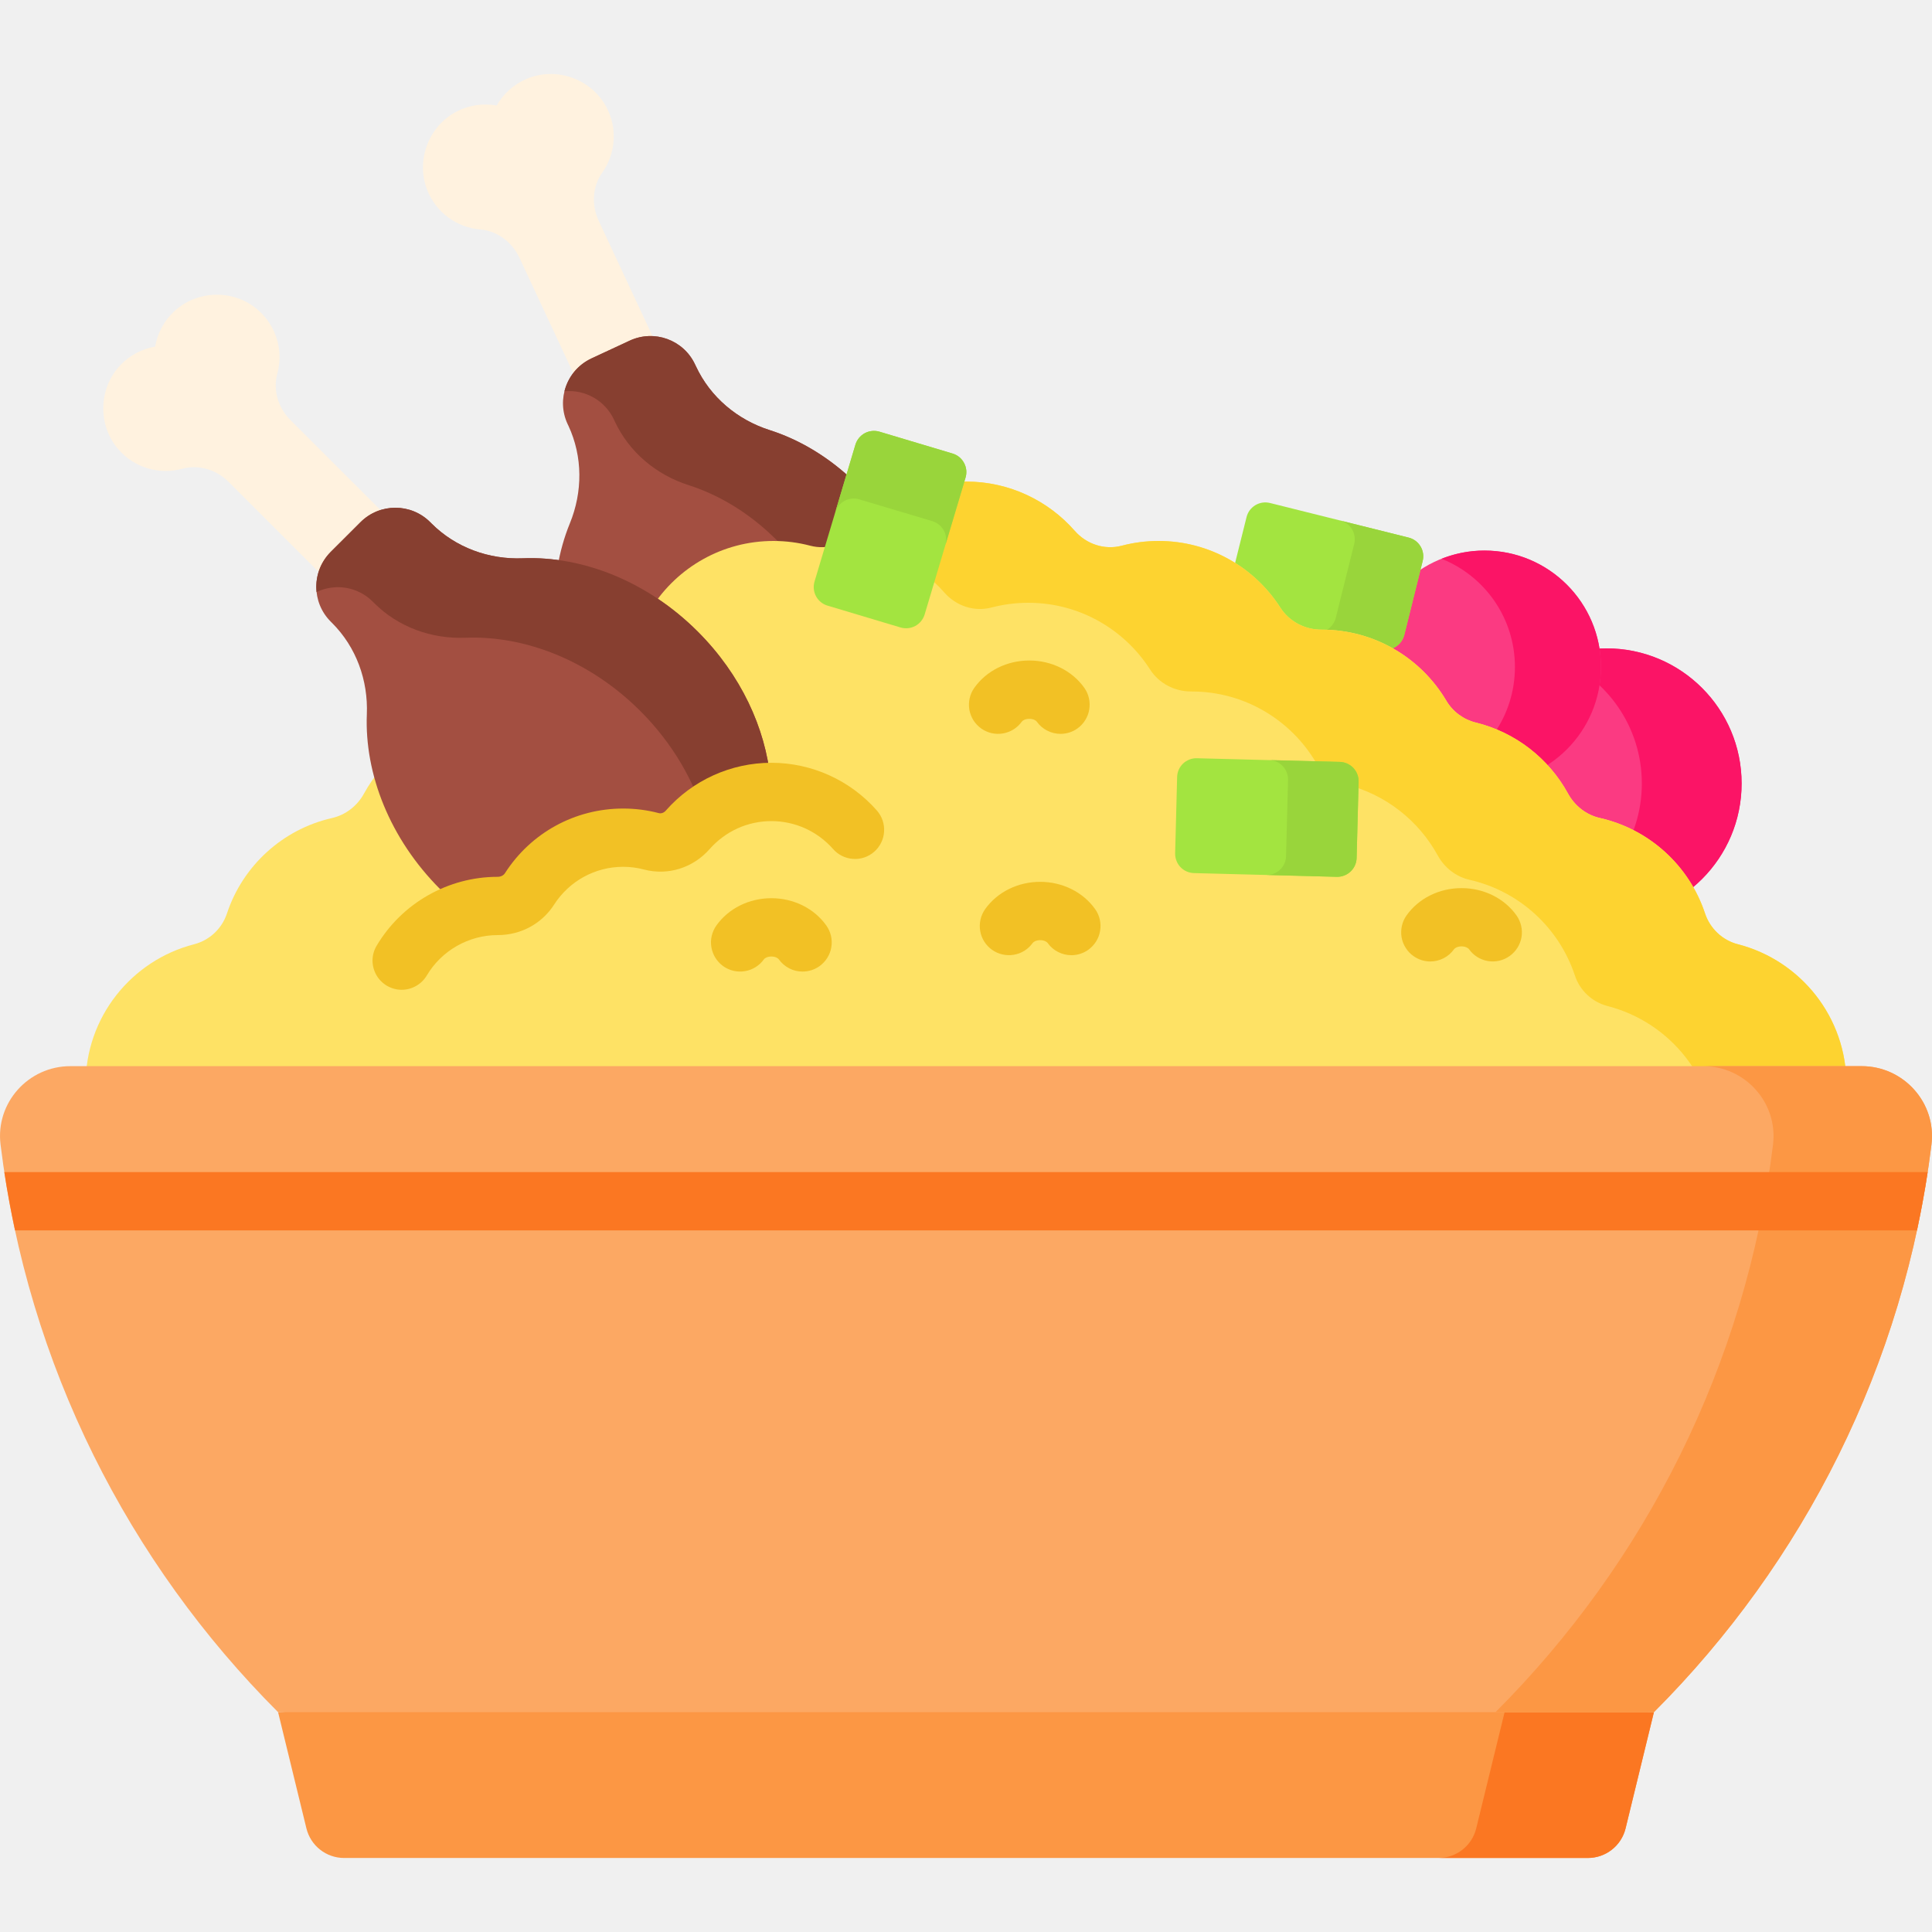
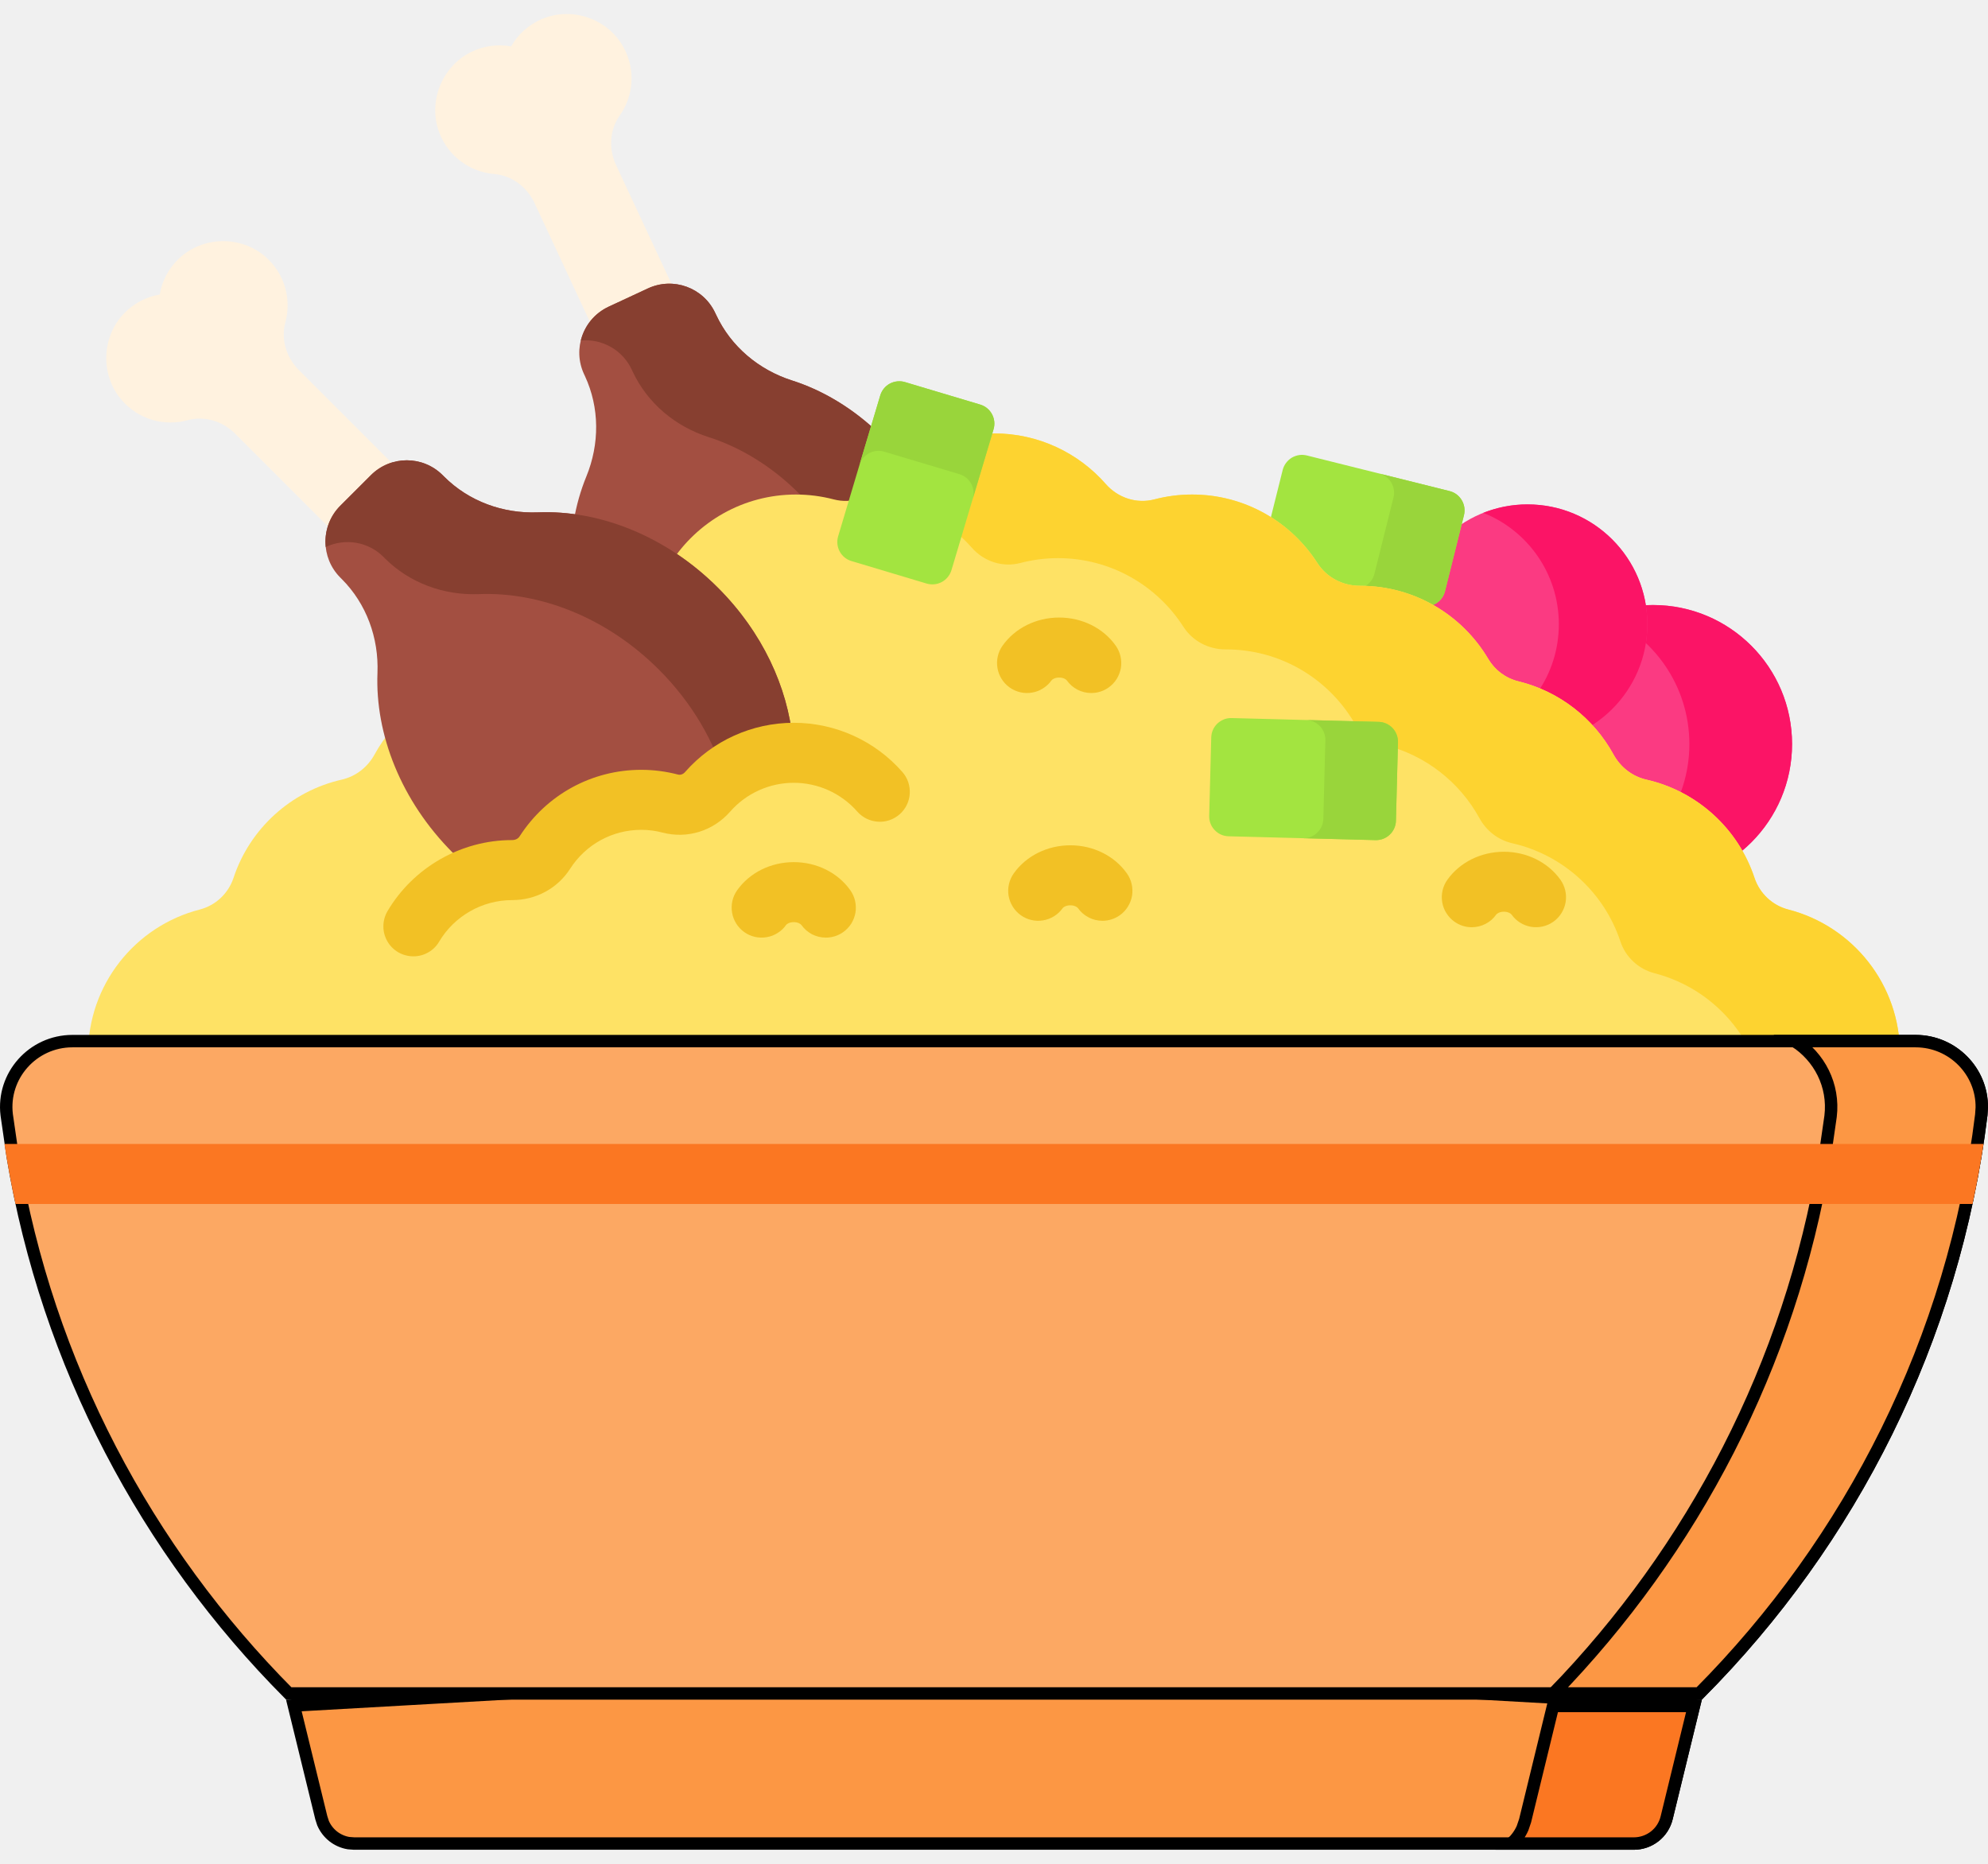
- <svg xmlns="http://www.w3.org/2000/svg" width="32" height="32" viewBox="0 0 32 32" fill="none">
-   <g clip-path="url(#clip0_813_184)">
-     <path d="M4.606 28.359L5.075 30.283C5.109 30.423 5.189 30.548 5.303 30.637C5.416 30.726 5.556 30.774 5.7 30.774H26.299C26.596 30.774 26.855 30.571 26.925 30.283L27.394 28.359L16 27.715L4.606 28.359Z" fill="#FC9744" />
-     <path d="M27.394 28.359L26.925 30.283C26.891 30.423 26.811 30.548 26.697 30.637C26.584 30.726 26.444 30.774 26.299 30.774H23.826C24.123 30.774 24.381 30.571 24.451 30.283L24.921 28.359H27.394Z" fill="#FB7722" />
-     <path d="M26.608 15.215C27.844 15.215 28.846 14.213 28.846 12.977C28.846 11.741 27.844 10.739 26.608 10.739C25.372 10.739 24.37 11.741 24.37 12.977C24.37 14.213 25.372 15.215 26.608 15.215Z" fill="#FB3A82" />
-     <path d="M28.847 12.977C28.847 14.213 27.844 15.215 26.609 15.215C26.317 15.215 26.038 15.159 25.782 15.057C26.609 14.728 27.194 13.92 27.194 12.977C27.194 12.033 26.609 11.225 25.782 10.897C26.045 10.792 26.326 10.739 26.609 10.739C27.844 10.739 28.847 11.741 28.847 12.977Z" fill="#FB1466" />
-     <path d="M24.588 12.976C25.653 12.976 26.517 12.113 26.517 11.047C26.517 9.982 25.653 9.119 24.588 9.119C23.523 9.119 22.659 9.982 22.659 11.047C22.659 12.113 23.523 12.976 24.588 12.976Z" fill="#FB3A82" />
-     <path d="M26.517 11.048C26.517 12.113 25.653 12.977 24.588 12.977C24.337 12.977 24.096 12.928 23.876 12.84C24.589 12.557 25.092 11.861 25.092 11.048C25.092 10.234 24.589 9.538 23.876 9.255C24.103 9.165 24.344 9.118 24.588 9.119C25.653 9.119 26.517 9.982 26.517 11.048Z" fill="#FB1466" />
-     <path d="M20.341 9.79L20.647 8.564C20.657 8.524 20.675 8.485 20.7 8.451C20.725 8.418 20.757 8.389 20.793 8.367C20.829 8.346 20.869 8.331 20.91 8.325C20.952 8.319 20.994 8.321 21.035 8.331L23.331 8.904C23.372 8.914 23.41 8.932 23.444 8.957C23.478 8.982 23.507 9.014 23.528 9.05C23.55 9.086 23.564 9.126 23.57 9.167C23.577 9.209 23.575 9.251 23.564 9.292L23.259 10.518C23.248 10.559 23.23 10.597 23.205 10.631C23.18 10.665 23.149 10.693 23.113 10.715C23.077 10.736 23.037 10.751 22.995 10.757C22.954 10.763 22.912 10.761 22.871 10.751L20.574 10.178C20.534 10.168 20.495 10.15 20.462 10.125C20.428 10.1 20.399 10.068 20.378 10.032C20.356 9.996 20.342 9.956 20.335 9.915C20.329 9.873 20.331 9.831 20.341 9.79Z" fill="#A3E440" />
-     <path d="M22.871 10.751L21.736 10.468C21.818 10.489 21.905 10.476 21.978 10.432C22.051 10.388 22.103 10.317 22.124 10.235L22.43 9.009C22.45 8.926 22.437 8.839 22.394 8.766C22.35 8.694 22.279 8.641 22.197 8.621L23.331 8.904C23.414 8.924 23.484 8.977 23.528 9.049C23.572 9.122 23.585 9.209 23.564 9.292L23.259 10.518C23.238 10.6 23.186 10.671 23.113 10.715C23.04 10.759 22.953 10.772 22.871 10.751Z" fill="#99D53B" />
-     <path d="M10.035 1.758C9.78 1.297 9.201 1.1 8.717 1.309C8.51 1.398 8.338 1.552 8.227 1.748C8.006 1.707 7.777 1.74 7.576 1.841C7.105 2.077 6.884 2.648 7.073 3.139C7.223 3.528 7.575 3.77 7.956 3.801C8.239 3.825 8.483 4.011 8.603 4.268L10.066 7.404L11.379 6.792L9.916 3.656C9.796 3.398 9.811 3.092 9.974 2.861C10.195 2.548 10.237 2.123 10.035 1.758Z" fill="#FFF2DF" />
-     <path d="M11.527 6.067L11.513 6.038C11.323 5.629 10.837 5.452 10.428 5.643L9.796 5.937C9.388 6.128 9.211 6.614 9.401 7.023L9.415 7.052C9.653 7.563 9.652 8.148 9.438 8.67C9.066 9.581 9.088 10.733 9.589 11.808C10.443 13.638 12.358 14.55 13.869 13.846C15.379 13.142 15.911 11.088 15.058 9.258C14.557 8.183 13.689 7.425 12.752 7.125C12.214 6.954 11.765 6.578 11.527 6.067Z" fill="#A34F41" />
-     <path d="M15.058 9.258C15.911 11.088 15.379 13.142 13.868 13.846C13.741 13.905 13.61 13.954 13.474 13.991C14.215 13.03 14.352 11.537 13.714 10.169C13.213 9.094 12.344 8.336 11.407 8.036C10.87 7.865 10.421 7.49 10.182 6.978L10.169 6.949C10.097 6.796 9.98 6.669 9.833 6.585C9.686 6.501 9.517 6.465 9.349 6.481C9.378 6.363 9.433 6.253 9.511 6.158C9.588 6.064 9.686 5.989 9.796 5.937L10.428 5.643C10.837 5.452 11.323 5.629 11.513 6.038L11.527 6.067C11.765 6.578 12.214 6.954 12.751 7.125C13.689 7.425 14.557 8.183 15.058 9.258Z" fill="#873F30" />
-     <path d="M28.144 20.353C29.469 20.353 30.576 19.295 30.583 17.97C30.588 16.849 29.823 15.907 28.786 15.64C28.53 15.575 28.325 15.381 28.241 15.13C27.98 14.341 27.32 13.735 26.5 13.549C26.273 13.497 26.083 13.348 25.971 13.144C25.653 12.563 25.102 12.13 24.443 11.968C24.342 11.943 24.247 11.898 24.163 11.836C24.079 11.774 24.008 11.695 23.955 11.605C23.538 10.902 22.771 10.429 21.894 10.429H21.889C21.612 10.43 21.354 10.295 21.205 10.062C20.779 9.399 20.036 8.96 19.189 8.96C18.979 8.96 18.776 8.987 18.582 9.038C18.295 9.114 17.996 9.014 17.8 8.791C17.361 8.291 16.718 7.976 16 7.976C15.283 7.976 14.639 8.291 14.2 8.791C14.005 9.014 13.705 9.114 13.418 9.038C13.22 8.986 13.016 8.96 12.811 8.96C11.964 8.96 11.221 9.399 10.796 10.062C10.646 10.295 10.388 10.43 10.111 10.429H10.107C9.229 10.429 8.462 10.902 8.045 11.605C7.992 11.695 7.921 11.774 7.838 11.836C7.754 11.898 7.658 11.943 7.557 11.968C6.898 12.13 6.347 12.563 6.029 13.144C5.917 13.348 5.727 13.497 5.5 13.549C4.68 13.735 4.02 14.341 3.759 15.13C3.676 15.381 3.47 15.575 3.214 15.64C2.178 15.907 1.412 16.849 1.418 17.97C1.424 19.296 2.531 20.353 3.856 20.353H28.144Z" fill="#FEE265" />
-     <path d="M30.582 17.971C30.576 19.296 29.469 20.353 28.144 20.353H27.983C28.259 19.969 28.422 19.502 28.425 18.994C28.43 17.873 27.665 16.931 26.628 16.664C26.502 16.631 26.386 16.568 26.291 16.479C26.196 16.39 26.124 16.278 26.084 16.154C25.822 15.365 25.162 14.759 24.342 14.573C24.115 14.521 23.925 14.372 23.813 14.168C23.495 13.588 22.944 13.153 22.285 12.992C22.184 12.967 22.089 12.922 22.005 12.86C21.921 12.797 21.85 12.719 21.797 12.63C21.38 11.925 20.613 11.453 19.736 11.453H19.731C19.454 11.454 19.196 11.319 19.047 11.086C18.621 10.423 17.878 9.984 17.032 9.984C16.822 9.984 16.618 10.011 16.424 10.062C16.137 10.137 15.838 10.038 15.642 9.815C15.218 9.332 14.602 9.021 13.913 9C14.024 8.953 14.122 8.882 14.2 8.791C14.639 8.291 15.283 7.976 16 7.976C16.717 7.976 17.361 8.291 17.8 8.791C17.995 9.014 18.295 9.114 18.582 9.038C18.78 8.986 18.984 8.96 19.189 8.96C20.036 8.96 20.779 9.399 21.205 10.063C21.354 10.295 21.612 10.43 21.889 10.43H21.893C22.771 10.43 23.538 10.902 23.955 11.605C24.008 11.695 24.079 11.774 24.163 11.836C24.247 11.898 24.342 11.943 24.444 11.968C25.102 12.129 25.653 12.563 25.971 13.143C26.083 13.348 26.273 13.498 26.5 13.549C27.321 13.735 27.981 14.342 28.241 15.13C28.325 15.381 28.53 15.575 28.786 15.64C29.822 15.907 30.588 16.849 30.582 17.971Z" fill="#FDD330" />
-     <path d="M17.566 12.155C17.489 12.155 17.413 12.137 17.344 12.101C17.276 12.066 17.216 12.015 17.172 11.952C17.159 11.933 17.115 11.906 17.048 11.906C16.982 11.906 16.938 11.933 16.925 11.952C16.888 12.003 16.842 12.047 16.788 12.081C16.734 12.115 16.675 12.137 16.612 12.148C16.55 12.159 16.486 12.157 16.424 12.143C16.362 12.129 16.303 12.102 16.252 12.066C16.2 12.029 16.156 11.982 16.122 11.929C16.089 11.875 16.066 11.815 16.055 11.753C16.045 11.69 16.047 11.626 16.061 11.564C16.075 11.502 16.101 11.444 16.138 11.392C16.339 11.109 16.679 10.94 17.048 10.94C17.417 10.94 17.758 11.109 17.959 11.392C17.996 11.444 18.022 11.502 18.036 11.564C18.05 11.626 18.052 11.69 18.041 11.753C18.031 11.815 18.008 11.875 17.974 11.929C17.941 11.982 17.897 12.029 17.845 12.066C17.764 12.124 17.666 12.155 17.566 12.155ZM17.746 15.821C17.669 15.821 17.593 15.803 17.524 15.767C17.455 15.732 17.396 15.681 17.352 15.618C17.338 15.599 17.295 15.572 17.228 15.572C17.162 15.572 17.118 15.599 17.105 15.618C17.031 15.722 16.918 15.793 16.792 15.814C16.666 15.835 16.536 15.806 16.432 15.732C16.327 15.658 16.256 15.545 16.235 15.419C16.214 15.292 16.243 15.163 16.317 15.058C16.519 14.775 16.859 14.606 17.228 14.606C17.597 14.606 17.938 14.775 18.139 15.058C18.176 15.11 18.202 15.168 18.216 15.23C18.23 15.292 18.232 15.356 18.221 15.419C18.211 15.481 18.188 15.541 18.154 15.595C18.12 15.648 18.076 15.695 18.025 15.732C17.943 15.79 17.846 15.821 17.746 15.821ZM23.69 15.925C23.59 15.925 23.492 15.893 23.411 15.835C23.359 15.799 23.315 15.752 23.282 15.698C23.248 15.645 23.225 15.585 23.214 15.522C23.204 15.46 23.206 15.396 23.22 15.334C23.234 15.272 23.26 15.214 23.297 15.162C23.498 14.879 23.838 14.71 24.207 14.71C24.577 14.71 24.917 14.879 25.118 15.162C25.192 15.267 25.222 15.396 25.201 15.523C25.179 15.649 25.108 15.761 25.004 15.835C24.899 15.91 24.77 15.939 24.644 15.918C24.517 15.896 24.405 15.826 24.331 15.721C24.318 15.703 24.274 15.675 24.207 15.675C24.141 15.675 24.097 15.703 24.084 15.721C24.04 15.784 23.98 15.836 23.912 15.871C23.843 15.906 23.767 15.925 23.69 15.925Z" fill="#F2C125" />
-     <path d="M4.272 5.133C3.876 4.787 3.264 4.8 2.881 5.161C2.717 5.315 2.608 5.519 2.57 5.741C2.348 5.779 2.144 5.888 1.99 6.052C1.629 6.435 1.616 7.047 1.962 7.444C2.236 7.758 2.65 7.864 3.018 7.764C3.292 7.689 3.585 7.78 3.786 7.981L6.233 10.428L7.257 9.403L4.81 6.957C4.609 6.756 4.518 6.463 4.593 6.189C4.694 5.82 4.587 5.407 4.272 5.133Z" fill="#FFF2DF" />
-     <path d="M7.148 8.671L7.126 8.649C6.807 8.33 6.29 8.33 5.971 8.649L5.478 9.141C5.159 9.46 5.159 9.977 5.478 10.296L5.501 10.319C5.9 10.718 6.099 11.268 6.076 11.832C6.037 12.815 6.453 13.89 7.292 14.729C8.719 16.156 10.831 16.358 12.009 15.18C13.188 14.002 12.986 11.89 11.558 10.462C10.72 9.624 9.645 9.208 8.661 9.247C8.097 9.269 7.547 9.07 7.148 8.671Z" fill="#A34F41" />
-     <path d="M11.558 10.462C12.986 11.89 13.188 14.002 12.009 15.18C11.91 15.28 11.803 15.37 11.688 15.451C12.056 14.296 11.674 12.845 10.607 11.778C9.768 10.939 8.693 10.524 7.71 10.563C7.146 10.585 6.596 10.387 6.197 9.988L6.174 9.965C6.054 9.845 5.901 9.766 5.734 9.737C5.567 9.709 5.396 9.733 5.243 9.806C5.23 9.684 5.245 9.562 5.285 9.447C5.326 9.332 5.392 9.228 5.478 9.141L5.971 8.649C6.29 8.33 6.807 8.33 7.126 8.649L7.149 8.672C7.548 9.07 8.098 9.27 8.661 9.247C9.645 9.208 10.719 9.624 11.558 10.462Z" fill="#873F30" />
-     <path d="M5.115 17.072C5.361 16.637 5.779 16.312 6.277 16.19C6.355 16.171 6.429 16.136 6.493 16.088C6.558 16.04 6.612 15.98 6.653 15.911C6.974 15.369 7.564 15.005 8.24 15.005H8.244C8.457 15.006 8.655 14.902 8.77 14.723C9.098 14.213 9.67 13.874 10.321 13.874C10.483 13.874 10.64 13.895 10.789 13.935C11.01 13.993 11.24 13.916 11.391 13.745C11.729 13.36 12.224 13.117 12.776 13.117C13.328 13.117 13.824 13.36 14.162 13.745V17.072H5.115V17.072Z" fill="#FEE265" />
-     <path d="M6.653 16.394C6.568 16.394 6.484 16.371 6.41 16.328C6.337 16.285 6.276 16.224 6.234 16.15C6.192 16.076 6.17 15.992 6.17 15.907C6.171 15.822 6.194 15.738 6.238 15.665C6.655 14.96 7.422 14.523 8.24 14.523H8.24C8.295 14.523 8.34 14.5 8.364 14.462C8.794 13.792 9.526 13.392 10.321 13.392C10.521 13.392 10.72 13.417 10.912 13.468C10.952 13.478 10.996 13.463 11.028 13.426C11.47 12.923 12.107 12.634 12.776 12.634C13.445 12.634 14.083 12.923 14.525 13.426C14.609 13.522 14.652 13.648 14.643 13.776C14.635 13.904 14.576 14.023 14.48 14.107C14.384 14.192 14.258 14.235 14.13 14.226C14.002 14.218 13.883 14.159 13.799 14.063C13.671 13.918 13.514 13.801 13.338 13.721C13.161 13.641 12.97 13.6 12.776 13.6C12.583 13.6 12.391 13.641 12.215 13.721C12.039 13.801 11.882 13.918 11.754 14.063C11.479 14.376 11.062 14.506 10.666 14.402C10.554 14.372 10.438 14.357 10.322 14.357C9.857 14.357 9.429 14.592 9.177 14.984C8.974 15.3 8.626 15.488 8.245 15.488H8.243C7.762 15.488 7.313 15.745 7.069 16.157C7.026 16.229 6.965 16.289 6.892 16.33C6.819 16.372 6.737 16.394 6.653 16.394ZM13.294 16.092C13.216 16.093 13.14 16.074 13.072 16.039C13.003 16.003 12.944 15.952 12.899 15.889C12.886 15.87 12.843 15.843 12.776 15.843C12.71 15.843 12.666 15.87 12.653 15.889C12.616 15.941 12.569 15.985 12.516 16.018C12.462 16.052 12.402 16.075 12.34 16.085C12.277 16.096 12.213 16.094 12.151 16.08C12.09 16.066 12.031 16.04 11.979 16.003C11.928 15.966 11.884 15.92 11.85 15.866C11.816 15.812 11.794 15.752 11.783 15.69C11.772 15.627 11.774 15.563 11.788 15.502C11.803 15.44 11.829 15.381 11.865 15.33C12.067 15.046 12.407 14.877 12.776 14.877C13.145 14.877 13.486 15.046 13.687 15.33C13.723 15.381 13.75 15.44 13.764 15.502C13.778 15.563 13.78 15.627 13.769 15.69C13.759 15.752 13.736 15.812 13.702 15.866C13.668 15.92 13.624 15.966 13.573 16.003C13.491 16.061 13.394 16.092 13.294 16.092Z" fill="#F2C125" />
-     <path d="M30.835 17.659H1.165C0.469 17.659 -0.076 18.266 0.009 18.957C0.457 22.611 2.132 25.884 4.606 28.359H27.394C29.868 25.884 31.543 22.611 31.991 18.957C32.076 18.266 31.531 17.659 30.835 17.659Z" fill="#FCA863" />
-     <path d="M30.835 17.659H28.21C28.906 17.659 29.451 18.266 29.367 18.957C28.918 22.611 27.244 25.884 24.77 28.359H27.394C29.868 25.884 31.543 22.611 31.991 18.957C32.076 18.266 31.531 17.659 30.835 17.659Z" fill="#FC9744" />
-     <path d="M31.929 19.413C31.879 19.737 31.82 20.059 31.751 20.379H0.249C0.18 20.059 0.121 19.737 0.071 19.413H31.929Z" fill="#FB7722" />
-     <path d="M14.916 10.393L13.706 10.031C13.625 10.007 13.556 9.951 13.516 9.876C13.476 9.802 13.467 9.714 13.491 9.633L14.169 7.365C14.193 7.284 14.248 7.216 14.323 7.175C14.398 7.135 14.486 7.126 14.567 7.15L15.777 7.512C15.859 7.536 15.927 7.592 15.967 7.667C16.008 7.741 16.017 7.829 15.992 7.91L15.315 10.178C15.29 10.259 15.235 10.327 15.16 10.368C15.085 10.408 14.998 10.417 14.916 10.393Z" fill="#A3E440" />
-     <path d="M15.993 7.91L15.658 9.031C15.682 8.949 15.673 8.862 15.633 8.787C15.592 8.712 15.524 8.657 15.443 8.632L14.232 8.271C14.15 8.246 14.063 8.255 13.988 8.296C13.914 8.336 13.858 8.404 13.834 8.486L14.168 7.365C14.193 7.284 14.248 7.216 14.323 7.175C14.398 7.135 14.485 7.126 14.567 7.15L15.778 7.512C15.859 7.536 15.927 7.592 15.967 7.667C16.008 7.741 16.017 7.829 15.993 7.91Z" fill="#99D53B" />
-     <path d="M19.464 14.133L19.497 12.87C19.498 12.828 19.507 12.787 19.524 12.748C19.541 12.71 19.566 12.675 19.596 12.646C19.627 12.617 19.663 12.595 19.702 12.58C19.741 12.565 19.783 12.557 19.825 12.559L22.191 12.62C22.233 12.621 22.274 12.63 22.313 12.647C22.351 12.664 22.386 12.689 22.415 12.719C22.444 12.75 22.466 12.786 22.481 12.825C22.497 12.864 22.504 12.906 22.503 12.948L22.47 14.211C22.469 14.253 22.459 14.294 22.442 14.333C22.425 14.371 22.401 14.406 22.37 14.435C22.34 14.464 22.304 14.486 22.265 14.501C22.226 14.516 22.184 14.524 22.142 14.523L19.776 14.461C19.691 14.459 19.61 14.423 19.552 14.362C19.494 14.3 19.462 14.218 19.464 14.133Z" fill="#A3E440" />
-     <path d="M22.142 14.523L20.973 14.492C21.058 14.495 21.14 14.463 21.201 14.405C21.263 14.346 21.299 14.266 21.301 14.181L21.334 12.917C21.336 12.832 21.304 12.75 21.246 12.689C21.187 12.627 21.107 12.591 21.022 12.589L22.191 12.619C22.276 12.622 22.356 12.657 22.415 12.719C22.473 12.78 22.505 12.863 22.503 12.947L22.47 14.211C22.468 14.296 22.432 14.376 22.37 14.435C22.309 14.493 22.226 14.525 22.142 14.523Z" fill="#99D53B" />
-   </g>
-   <defs>
-     <clipPath id="clip0_813_184">
-       <rect width="32" height="32" fill="white" />
-     </clipPath>
-   </defs>
+ <svg xmlns="http://www.w3.org/2000/svg" width="32" height="30" viewBox="0 0 32 30" fill="none">
+   <path d="M27.268 27.452L26.827 29.259C26.768 29.502 26.55 29.674 26.299 29.674H5.7L5.609 29.667C5.52 29.652 5.436 29.615 5.364 29.559C5.292 29.502 5.236 29.429 5.2 29.346L5.172 29.259L4.73 27.452L15.999 26.814L27.268 27.452Z" fill="#FC9744" stroke="black" stroke-width="0.2" />
+   <path d="M27.267 27.459L26.828 29.259C26.799 29.378 26.732 29.483 26.636 29.558C26.54 29.633 26.421 29.674 26.299 29.674H24.329C24.404 29.605 24.466 29.522 24.508 29.426L24.549 29.306L24.999 27.459H27.267Z" fill="#FB7722" stroke="black" stroke-width="0.2" />
+   <path d="M26.608 14.214C27.844 14.214 28.846 13.212 28.846 11.976C28.846 10.74 27.844 9.738 26.608 9.738C25.372 9.738 24.37 10.74 24.37 11.976C24.37 13.212 25.372 14.214 26.608 14.214Z" fill="#FB3A82" />
+   <path d="M28.846 11.977C28.846 13.212 27.844 14.215 26.608 14.215C26.317 14.215 26.038 14.159 25.782 14.056C26.609 13.728 27.193 12.92 27.193 11.977C27.193 11.033 26.609 10.225 25.782 9.897C26.045 9.792 26.325 9.738 26.608 9.739C27.844 9.739 28.846 10.741 28.846 11.977Z" fill="#FB1466" />
+   <path d="M24.588 11.977C25.654 11.977 26.517 11.113 26.517 10.048C26.517 8.982 25.654 8.119 24.588 8.119C23.523 8.119 22.659 8.982 22.659 10.048C22.659 11.113 23.523 11.977 24.588 11.977Z" fill="#FB3A82" />
+   <path d="M26.517 10.048C26.517 11.113 25.653 11.977 24.588 11.977C24.337 11.977 24.096 11.928 23.876 11.84C24.589 11.557 25.092 10.861 25.092 10.048C25.092 9.234 24.589 8.538 23.876 8.255C24.102 8.165 24.344 8.118 24.588 8.119C25.653 8.119 26.517 8.982 26.517 10.048Z" fill="#FB1466" />
+   <path d="M20.341 8.79L20.647 7.564C20.657 7.524 20.676 7.485 20.701 7.451C20.726 7.418 20.757 7.389 20.793 7.367C20.829 7.346 20.869 7.332 20.91 7.325C20.952 7.319 20.994 7.321 21.035 7.331L23.331 7.904C23.372 7.914 23.411 7.932 23.445 7.957C23.478 7.982 23.507 8.014 23.528 8.05C23.55 8.086 23.564 8.126 23.571 8.167C23.577 8.209 23.575 8.251 23.565 8.292L23.259 9.518C23.249 9.559 23.231 9.597 23.206 9.631C23.181 9.665 23.149 9.693 23.113 9.715C23.077 9.736 23.037 9.751 22.996 9.757C22.954 9.763 22.912 9.761 22.871 9.751L20.575 9.178C20.534 9.168 20.495 9.15 20.462 9.125C20.428 9.1 20.399 9.068 20.378 9.032C20.356 8.996 20.342 8.957 20.335 8.915C20.329 8.873 20.331 8.831 20.341 8.79Z" fill="#A3E440" />
+   <path d="M22.871 9.751L21.736 9.468C21.819 9.488 21.906 9.475 21.979 9.432C22.051 9.388 22.104 9.317 22.124 9.235L22.43 8.009C22.451 7.926 22.438 7.839 22.394 7.766C22.35 7.694 22.279 7.641 22.197 7.621L23.332 7.904C23.414 7.924 23.485 7.977 23.528 8.049C23.572 8.122 23.585 8.209 23.565 8.292L23.259 9.518C23.238 9.6 23.186 9.671 23.113 9.715C23.04 9.758 22.953 9.771 22.871 9.751Z" fill="#99D53B" />
+   <path d="M10.035 0.758C9.78 0.297 9.201 0.1 8.717 0.309C8.511 0.397 8.339 0.552 8.227 0.747C8.006 0.707 7.777 0.739 7.576 0.841C7.106 1.077 6.884 1.648 7.073 2.139C7.223 2.528 7.576 2.77 7.957 2.801C8.24 2.825 8.484 3.011 8.604 3.268L10.066 6.404L11.379 5.792L9.916 2.656C9.796 2.398 9.811 2.092 9.975 1.86C10.196 1.548 10.237 1.123 10.035 0.758Z" fill="#FFF2DF" />
+   <path d="M11.527 5.067L11.513 5.038C11.322 4.629 10.836 4.452 10.428 4.643L9.796 4.937C9.387 5.128 9.211 5.614 9.401 6.022L9.415 6.052C9.653 6.563 9.652 7.148 9.438 7.67C9.065 8.581 9.088 9.733 9.589 10.808C10.442 12.638 12.358 13.55 13.868 12.845C15.379 12.141 15.911 10.087 15.058 8.258C14.557 7.183 13.689 6.425 12.752 6.125C12.214 5.953 11.765 5.578 11.527 5.067Z" fill="#A34F41" />
+   <path d="M15.058 8.258C15.911 10.088 15.379 12.142 13.868 12.846C13.741 12.905 13.609 12.954 13.474 12.991C14.215 12.03 14.352 10.537 13.714 9.169C13.213 8.094 12.344 7.336 11.407 7.036C10.87 6.865 10.421 6.489 10.182 5.978L10.169 5.949C10.097 5.796 9.98 5.668 9.833 5.585C9.686 5.501 9.517 5.465 9.349 5.481C9.378 5.363 9.433 5.253 9.511 5.158C9.588 5.064 9.686 4.989 9.796 4.937L10.428 4.643C10.837 4.452 11.323 4.629 11.513 5.038L11.527 5.067C11.765 5.578 12.214 5.954 12.751 6.125C13.689 6.425 14.557 7.183 15.058 8.258Z" fill="#873F30" />
+   <path d="M28.144 19.353C29.47 19.353 30.577 18.295 30.583 16.97C30.588 15.849 29.823 14.906 28.786 14.64C28.53 14.574 28.325 14.381 28.242 14.13C27.981 13.341 27.321 12.735 26.5 12.549C26.273 12.497 26.084 12.348 25.971 12.143C25.653 11.563 25.102 11.129 24.444 10.968C24.342 10.943 24.247 10.898 24.163 10.836C24.079 10.774 24.009 10.695 23.955 10.605C23.538 9.901 22.771 9.429 21.894 9.429H21.889C21.613 9.43 21.355 9.295 21.205 9.062C20.779 8.399 20.036 7.96 19.19 7.96C18.98 7.96 18.776 7.987 18.582 8.038C18.296 8.113 17.996 8.014 17.8 7.791C17.362 7.291 16.718 6.976 16.001 6.976C15.283 6.976 14.639 7.291 14.201 7.791C14.005 8.014 13.706 8.113 13.419 8.038C13.22 7.986 13.016 7.96 12.811 7.96C11.965 7.96 11.222 8.399 10.796 9.062C10.646 9.295 10.388 9.43 10.112 9.429H10.107C9.229 9.429 8.463 9.901 8.046 10.605C7.992 10.695 7.922 10.774 7.838 10.836C7.754 10.898 7.659 10.943 7.557 10.968C6.899 11.129 6.348 11.563 6.03 12.143C5.918 12.348 5.728 12.497 5.501 12.549C4.68 12.735 4.02 13.341 3.759 14.13C3.676 14.381 3.471 14.574 3.215 14.64C2.178 14.906 1.413 15.849 1.418 16.97C1.424 18.295 2.531 19.353 3.857 19.353H28.144Z" fill="#FEE265" />
+   <path d="M30.582 16.97C30.576 18.295 29.469 19.353 28.144 19.353H27.983C28.258 18.969 28.422 18.501 28.424 17.994C28.43 16.873 27.665 15.93 26.628 15.664C26.502 15.631 26.386 15.567 26.291 15.478C26.195 15.389 26.124 15.278 26.083 15.154C25.822 14.365 25.162 13.759 24.342 13.573C24.114 13.521 23.925 13.372 23.813 13.168C23.495 12.588 22.944 12.153 22.285 11.991C22.184 11.966 22.088 11.922 22.005 11.859C21.921 11.797 21.85 11.719 21.797 11.629C21.38 10.925 20.613 10.453 19.735 10.453H19.73C19.454 10.454 19.196 10.319 19.047 10.086C18.621 9.423 17.877 8.984 17.031 8.984C16.822 8.984 16.618 9.011 16.424 9.062C16.137 9.137 15.838 9.038 15.642 8.815C15.217 8.332 14.602 8.021 13.913 8C14.023 7.953 14.122 7.881 14.2 7.791C14.639 7.291 15.283 6.976 16 6.976C16.717 6.976 17.361 7.291 17.799 7.791C17.995 8.014 18.295 8.113 18.582 8.038C18.78 7.986 18.984 7.96 19.189 7.96C20.036 7.96 20.779 8.399 21.204 9.062C21.354 9.295 21.612 9.429 21.889 9.429H21.893C22.771 9.429 23.538 9.901 23.955 10.605C24.008 10.695 24.079 10.773 24.163 10.836C24.247 10.898 24.342 10.943 24.444 10.967C25.102 11.129 25.653 11.563 25.971 12.143C26.083 12.348 26.273 12.497 26.5 12.549C27.32 12.734 27.98 13.341 28.241 14.13C28.325 14.381 28.529 14.574 28.786 14.64C29.822 14.907 30.588 15.849 30.582 16.97Z" fill="#FDD330" />
+   <path d="M17.566 11.155C17.489 11.155 17.413 11.137 17.344 11.101C17.276 11.066 17.217 11.015 17.172 10.952C17.159 10.933 17.115 10.906 17.049 10.906C16.982 10.906 16.939 10.933 16.925 10.952C16.889 11.004 16.842 11.047 16.788 11.081C16.735 11.115 16.675 11.138 16.612 11.148C16.55 11.159 16.486 11.157 16.424 11.143C16.362 11.129 16.304 11.102 16.252 11.066C16.2 11.029 16.156 10.982 16.123 10.929C16.089 10.875 16.066 10.815 16.056 10.753C16.045 10.69 16.047 10.626 16.061 10.564C16.075 10.503 16.101 10.444 16.138 10.392C16.339 10.109 16.68 9.94 17.049 9.94C17.418 9.94 17.758 10.109 17.959 10.392C17.996 10.444 18.022 10.503 18.036 10.564C18.05 10.626 18.052 10.69 18.042 10.753C18.031 10.815 18.008 10.875 17.975 10.929C17.941 10.982 17.897 11.029 17.845 11.066C17.764 11.124 17.666 11.155 17.566 11.155ZM17.746 14.821C17.669 14.821 17.593 14.803 17.524 14.767C17.456 14.732 17.396 14.681 17.352 14.618C17.339 14.599 17.295 14.572 17.229 14.572C17.162 14.572 17.118 14.599 17.105 14.618C17.031 14.722 16.919 14.793 16.792 14.814C16.666 14.836 16.536 14.806 16.432 14.732C16.328 14.658 16.257 14.545 16.235 14.419C16.214 14.293 16.244 14.163 16.318 14.058C16.519 13.775 16.86 13.606 17.229 13.606C17.598 13.606 17.938 13.775 18.139 14.058C18.176 14.11 18.202 14.169 18.216 14.23C18.23 14.292 18.232 14.356 18.222 14.419C18.211 14.481 18.188 14.541 18.154 14.595C18.121 14.649 18.077 14.695 18.025 14.732C17.944 14.79 17.846 14.821 17.746 14.821ZM23.69 14.925C23.59 14.925 23.493 14.894 23.411 14.835C23.36 14.799 23.316 14.752 23.282 14.698C23.248 14.645 23.225 14.585 23.215 14.523C23.204 14.46 23.206 14.396 23.22 14.334C23.234 14.272 23.26 14.214 23.297 14.162C23.498 13.879 23.839 13.71 24.208 13.71C24.577 13.71 24.917 13.879 25.119 14.162C25.193 14.267 25.222 14.396 25.201 14.523C25.179 14.649 25.109 14.761 25.004 14.836C24.9 14.91 24.77 14.939 24.644 14.918C24.518 14.896 24.405 14.826 24.331 14.721C24.318 14.703 24.274 14.675 24.208 14.675C24.141 14.675 24.098 14.703 24.084 14.721C24.04 14.784 23.981 14.836 23.912 14.871C23.844 14.906 23.767 14.925 23.69 14.925Z" fill="#F2C125" />
+   <path d="M4.273 4.133C3.876 3.787 3.264 3.8 2.881 4.161C2.717 4.315 2.608 4.519 2.571 4.741C2.349 4.778 2.145 4.888 1.99 5.052C1.629 5.435 1.616 6.047 1.962 6.443C2.236 6.758 2.65 6.864 3.019 6.764C3.293 6.689 3.585 6.78 3.786 6.981L6.233 9.428L7.257 8.403L4.81 5.956C4.61 5.756 4.519 5.463 4.593 5.189C4.694 4.82 4.587 4.407 4.273 4.133Z" fill="#FFF2DF" />
+   <path d="M7.148 7.671L7.125 7.648C6.806 7.329 6.289 7.329 5.97 7.648L5.477 8.141C5.159 8.46 5.159 8.977 5.477 9.296L5.5 9.319C5.899 9.718 6.098 10.268 6.076 10.832C6.037 11.815 6.452 12.89 7.291 13.729C8.718 15.156 10.831 15.358 12.009 14.18C13.187 13.002 12.985 10.889 11.558 9.462C10.719 8.623 9.644 8.208 8.661 8.247C8.097 8.269 7.547 8.07 7.148 7.671Z" fill="#A34F41" />
+   <path d="M11.558 9.462C12.985 10.89 13.187 13.002 12.009 14.18C11.91 14.279 11.802 14.37 11.688 14.451C12.056 13.295 11.674 11.845 10.606 10.778C9.767 9.939 8.692 9.524 7.709 9.563C7.146 9.585 6.595 9.386 6.196 8.988L6.174 8.965C6.054 8.845 5.9 8.766 5.734 8.737C5.567 8.709 5.395 8.732 5.243 8.805C5.23 8.684 5.244 8.562 5.285 8.447C5.325 8.332 5.391 8.227 5.477 8.141L5.97 7.649C6.289 7.329 6.806 7.329 7.126 7.649L7.148 7.671C7.547 8.07 8.097 8.27 8.661 8.247C9.644 8.208 10.719 8.623 11.558 9.462Z" fill="#873F30" />
+   <path d="M5.114 16.072C5.361 15.637 5.779 15.312 6.277 15.19C6.355 15.17 6.428 15.136 6.493 15.088C6.558 15.04 6.612 14.98 6.653 14.911C6.974 14.369 7.564 14.005 8.24 14.005H8.243C8.456 14.006 8.655 13.902 8.77 13.723C9.098 13.213 9.67 12.874 10.321 12.874C10.483 12.874 10.639 12.895 10.789 12.934C11.009 12.992 11.24 12.916 11.391 12.744C11.728 12.36 12.224 12.117 12.776 12.117C13.328 12.117 13.824 12.36 14.161 12.744V16.072H5.114V16.072Z" fill="#FEE265" />
+   <path d="M6.653 15.393C6.568 15.393 6.485 15.371 6.411 15.328C6.337 15.285 6.276 15.224 6.234 15.149C6.192 15.075 6.17 14.992 6.171 14.906C6.172 14.821 6.195 14.738 6.238 14.665C6.655 13.96 7.423 13.522 8.24 13.522H8.241C8.296 13.522 8.34 13.5 8.364 13.462C8.795 12.792 9.526 12.391 10.322 12.391C10.521 12.391 10.72 12.417 10.912 12.467C10.953 12.478 10.996 12.463 11.028 12.426C11.47 11.922 12.107 11.634 12.777 11.634C13.446 11.634 14.083 11.922 14.525 12.426C14.61 12.522 14.652 12.648 14.644 12.776C14.636 12.903 14.577 13.023 14.481 13.107C14.384 13.192 14.259 13.235 14.131 13.226C14.003 13.218 13.884 13.159 13.799 13.063C13.671 12.917 13.514 12.801 13.338 12.721C13.162 12.641 12.97 12.6 12.777 12.6C12.583 12.6 12.392 12.641 12.216 12.721C12.039 12.801 11.882 12.917 11.754 13.063C11.48 13.376 11.063 13.505 10.667 13.402C10.554 13.372 10.438 13.357 10.322 13.357C9.857 13.357 9.429 13.591 9.177 13.984C8.974 14.3 8.626 14.488 8.246 14.488H8.243C7.762 14.488 7.314 14.744 7.069 15.156C7.027 15.229 6.966 15.289 6.893 15.33C6.82 15.372 6.737 15.394 6.653 15.393ZM13.294 15.092C13.217 15.092 13.141 15.074 13.072 15.039C13.004 15.003 12.945 14.952 12.9 14.889C12.887 14.87 12.843 14.843 12.777 14.843C12.71 14.843 12.666 14.87 12.653 14.889C12.617 14.941 12.57 14.985 12.516 15.018C12.463 15.052 12.403 15.075 12.34 15.085C12.278 15.096 12.214 15.094 12.152 15.08C12.09 15.066 12.032 15.04 11.98 15.003C11.928 14.966 11.884 14.919 11.851 14.866C11.817 14.812 11.794 14.752 11.784 14.69C11.773 14.627 11.775 14.563 11.789 14.501C11.803 14.44 11.829 14.381 11.866 14.329C12.067 14.046 12.408 13.877 12.777 13.877C13.146 13.877 13.486 14.046 13.687 14.329C13.724 14.381 13.75 14.44 13.764 14.501C13.778 14.563 13.78 14.627 13.77 14.69C13.759 14.752 13.736 14.812 13.703 14.866C13.669 14.919 13.625 14.966 13.573 15.003C13.492 15.061 13.394 15.092 13.294 15.092Z" fill="#F2C125" />
+   <path d="M1.165 16.758H30.835C31.432 16.758 31.906 17.247 31.899 17.828L31.892 17.945C31.448 21.562 29.794 24.803 27.352 27.258H4.648C2.359 24.957 0.763 21.965 0.206 18.621L0.108 17.945C0.031 17.315 0.528 16.758 1.165 16.758Z" fill="#FCA863" stroke="black" stroke-width="0.2" />
+   <path d="M30.836 16.758C31.433 16.759 31.908 17.247 31.9 17.828L31.892 17.945C31.448 21.562 29.794 24.803 27.352 27.258H25.006C27.25 24.947 28.815 21.973 29.367 18.654L29.466 17.969C29.527 17.468 29.283 17.009 28.89 16.758H30.836Z" fill="#FC9744" stroke="black" stroke-width="0.2" />
+   <path d="M31.928 18.413C31.879 18.737 31.82 19.059 31.751 19.379H0.249C0.18 19.059 0.121 18.737 0.071 18.413H31.928Z" fill="#FB7722" />
+   <path d="M14.916 9.393L13.706 9.031C13.625 9.007 13.556 8.951 13.516 8.876C13.476 8.802 13.467 8.714 13.491 8.633L14.169 6.365C14.193 6.284 14.248 6.215 14.323 6.175C14.398 6.135 14.486 6.126 14.567 6.15L15.777 6.512C15.859 6.536 15.927 6.592 15.967 6.666C16.008 6.741 16.017 6.829 15.992 6.91L15.315 9.178C15.29 9.259 15.235 9.327 15.16 9.368C15.085 9.408 14.998 9.417 14.916 9.393Z" fill="#A3E440" />
+   <path d="M15.993 6.91L15.658 8.031C15.683 7.949 15.674 7.862 15.633 7.787C15.593 7.712 15.525 7.657 15.443 7.632L14.232 7.27C14.151 7.246 14.063 7.255 13.989 7.295C13.914 7.336 13.858 7.404 13.834 7.485L14.169 6.365C14.193 6.284 14.249 6.215 14.323 6.175C14.398 6.135 14.486 6.126 14.567 6.15L15.778 6.512C15.859 6.536 15.928 6.592 15.968 6.667C16.008 6.741 16.017 6.829 15.993 6.91Z" fill="#99D53B" />
+   <path d="M19.464 13.133L19.497 11.87C19.498 11.828 19.507 11.786 19.524 11.748C19.541 11.71 19.566 11.675 19.596 11.646C19.627 11.617 19.663 11.595 19.702 11.579C19.741 11.564 19.783 11.557 19.825 11.558L22.191 11.62C22.233 11.62 22.274 11.63 22.312 11.647C22.351 11.664 22.386 11.688 22.415 11.719C22.443 11.749 22.466 11.785 22.481 11.825C22.496 11.864 22.503 11.906 22.502 11.948L22.47 13.211C22.469 13.253 22.459 13.294 22.442 13.332C22.425 13.371 22.401 13.405 22.37 13.434C22.34 13.463 22.304 13.486 22.265 13.501C22.225 13.516 22.183 13.523 22.142 13.522L19.776 13.461C19.691 13.459 19.61 13.423 19.552 13.361C19.493 13.3 19.462 13.218 19.464 13.133Z" fill="#A3E440" />
+   <path d="M22.142 13.523L20.973 13.492C21.058 13.494 21.14 13.463 21.201 13.404C21.263 13.346 21.299 13.265 21.301 13.181L21.334 11.917C21.336 11.832 21.304 11.75 21.246 11.688C21.187 11.627 21.107 11.591 21.022 11.589L22.191 11.619C22.276 11.621 22.356 11.657 22.415 11.719C22.473 11.78 22.505 11.863 22.503 11.947L22.47 13.211C22.468 13.296 22.432 13.376 22.37 13.435C22.309 13.493 22.226 13.525 22.142 13.523Z" fill="#99D53B" />
</svg>
